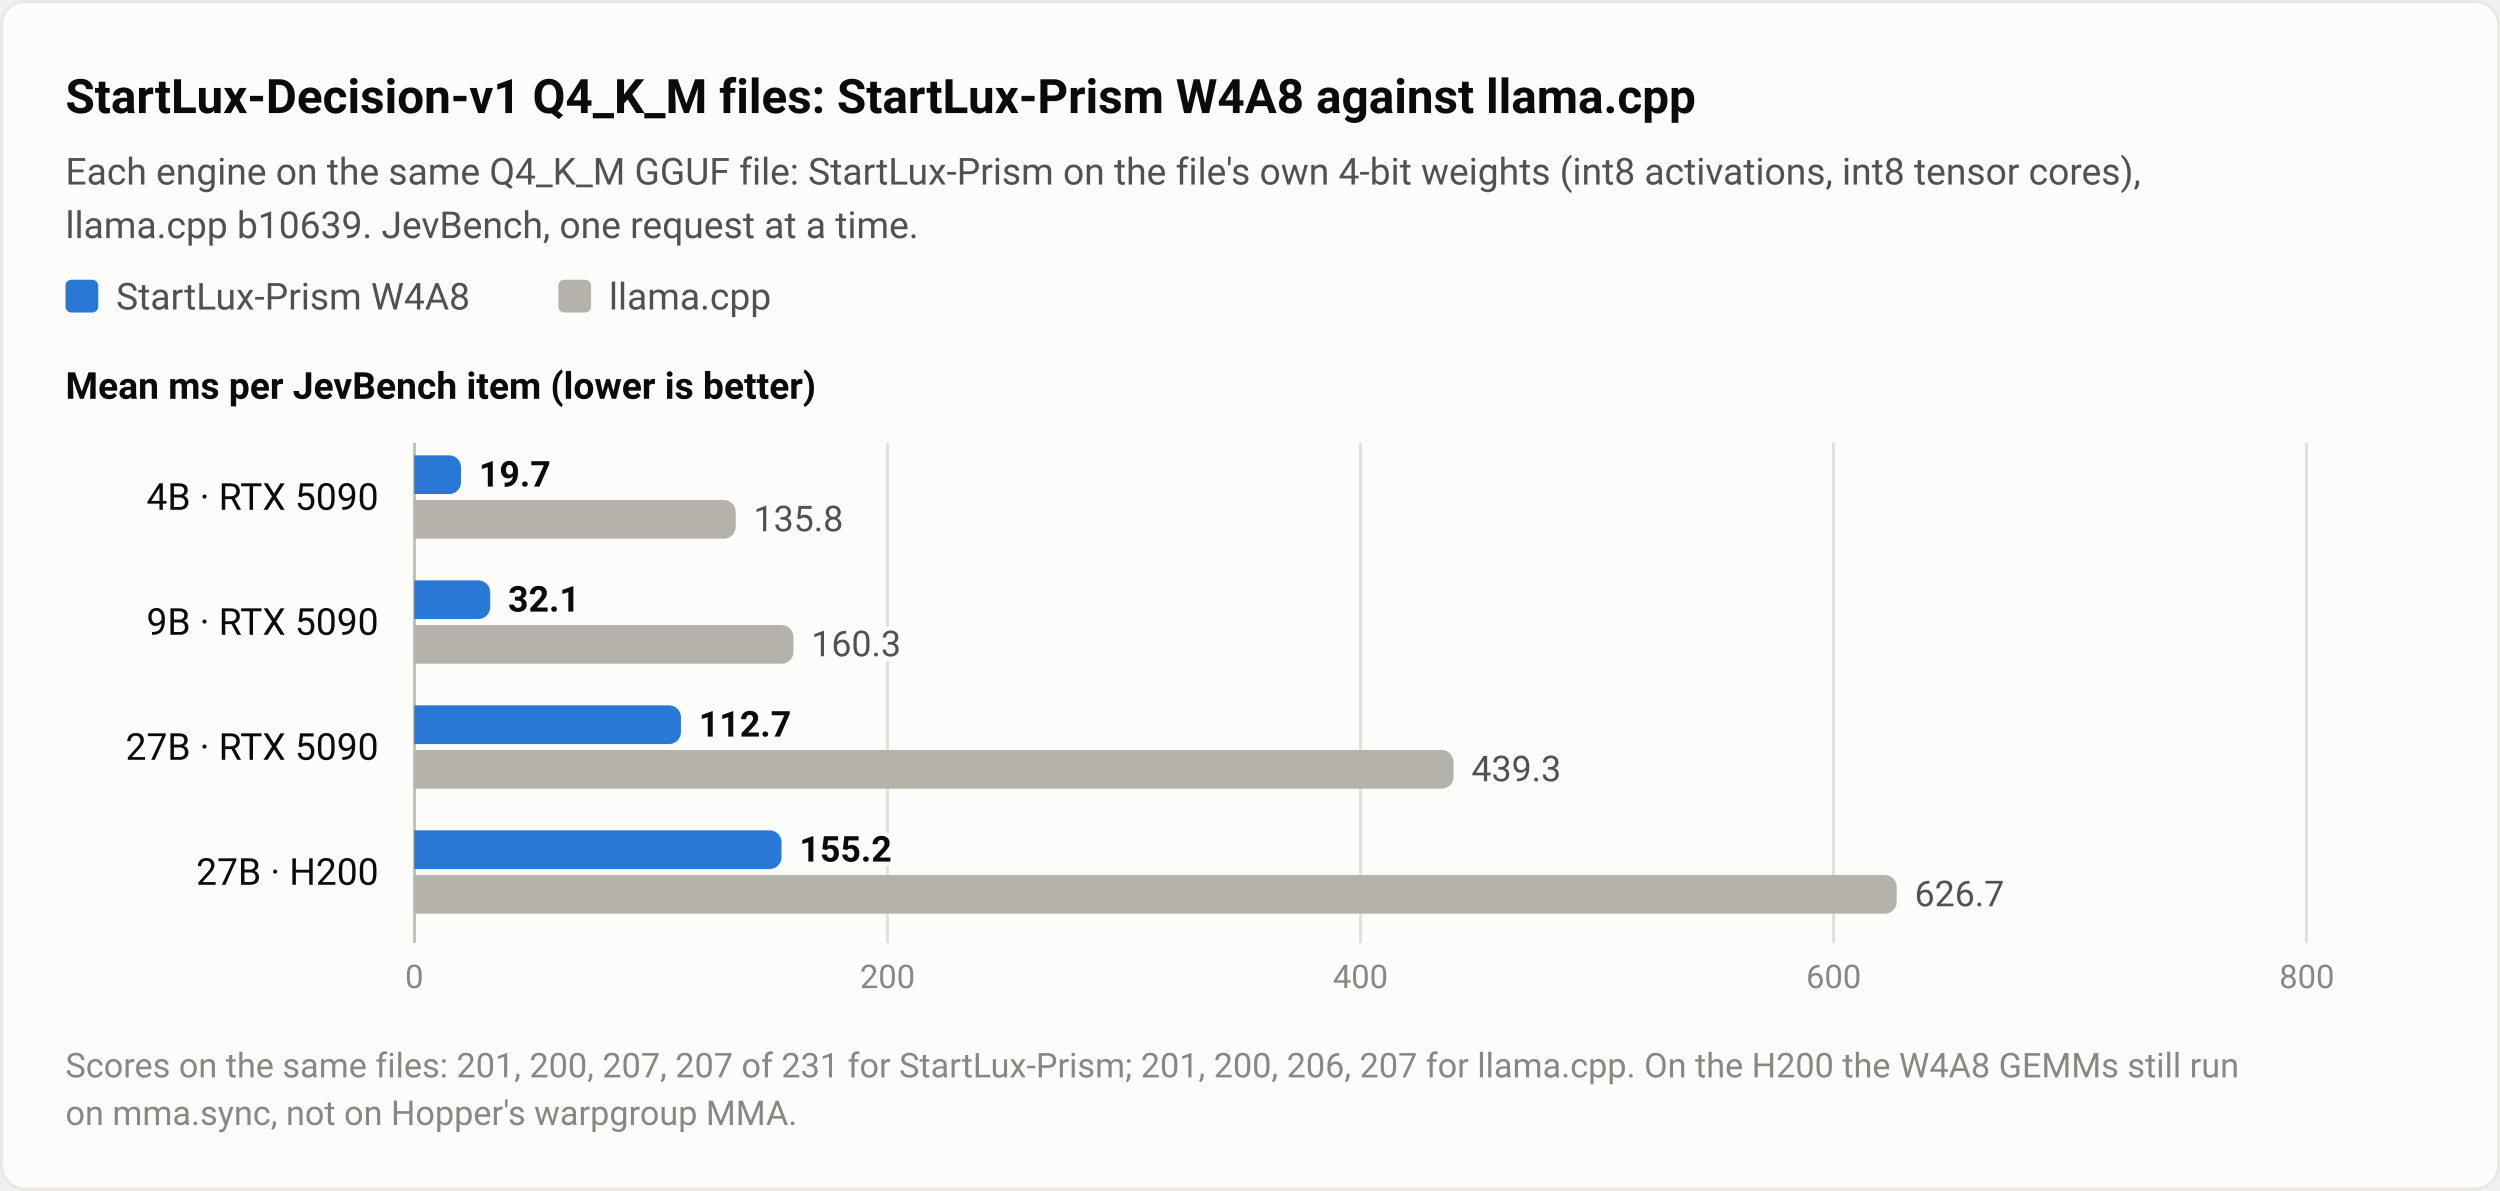
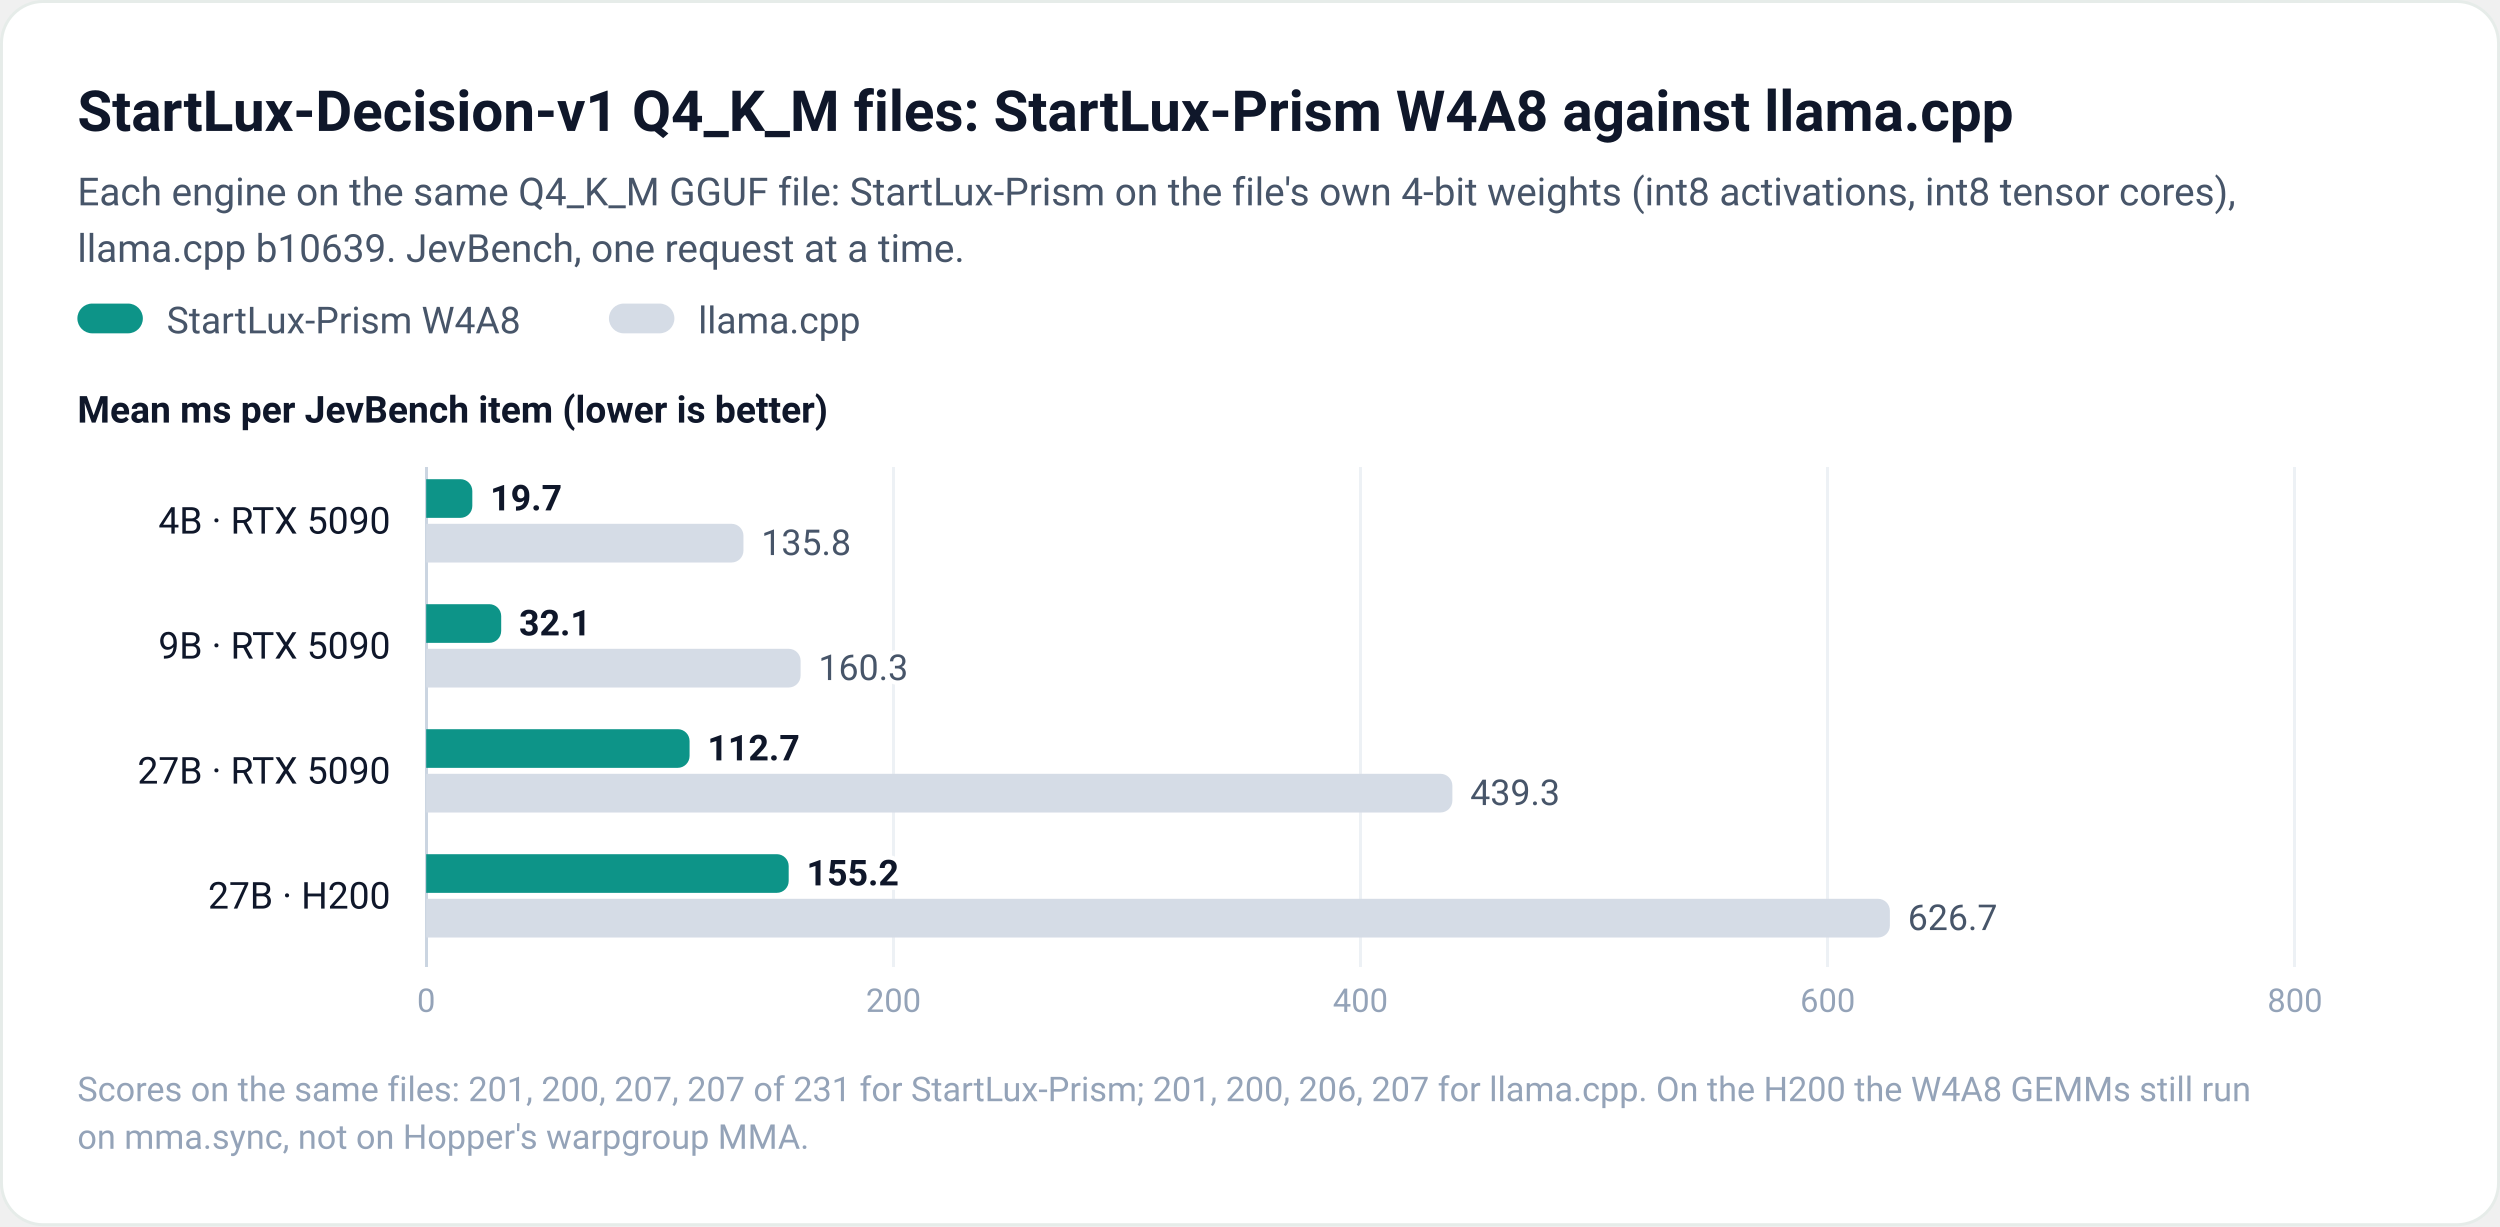
- <svg xmlns="http://www.w3.org/2000/svg" width="840" height="400" viewBox="0 0 840 400" role="img" aria-labelledby="title desc" font-family="system-ui, -apple-system, 'Segoe UI', Roboto, 'Helvetica Neue', Arial, sans-serif">
-   <rect x="0.5" y="0.5" width="839" height="399" rx="8" fill="#fcfcfb" stroke="#e9e8e2" />
-   <text x="22.0" y="38.0" font-size="16" fill="#0b0b0b" text-anchor="start" font-weight="600">StartLux-Decision-v1 Q4_K_M files: StartLux-Prism W4A8 against llama.cpp</text>
-   <text x="22.0" y="62.0" font-size="12.5" fill="#52514e" text-anchor="start" font-weight="400">Each engine on the same Q4_K_M GGUF file: StartLux-Prism on the file's own 4-bit weights (int8 activations, int8 tensor cores),</text>
-   <text x="22.0" y="80.0" font-size="12.5" fill="#52514e" text-anchor="start" font-weight="400">llama.cpp b10639. JevBench, one request at a time.</text>
-   <rect x="22.0" y="94.0" width="11" height="11" rx="2" fill="#2a78d6" />
-   <text x="39.0" y="104.0" font-size="12.5" fill="#52514e" text-anchor="start" font-weight="400">StartLux-Prism W4A8</text>
-   <rect x="187.6" y="94.0" width="11" height="11" rx="2" fill="#b4b2aa" />
-   <text x="204.6" y="104.0" font-size="12.5" fill="#52514e" text-anchor="start" font-weight="400">llama.cpp</text>
-   <text x="22.0" y="134.0" font-size="12.5" fill="#0b0b0b" text-anchor="start" font-weight="600">Mean ms per JevBench item (lower is better)</text>
-   <text x="139.2" y="332.0" font-size="11" fill="#898781" text-anchor="middle" font-weight="400" style="font-variant-numeric: tabular-nums">0</text>
-   <line x1="298.2" y1="149.0" x2="298.2" y2="317.0" stroke="#e1e0d9" stroke-width="1" shape-rendering="crispEdges" />
-   <text x="298.2" y="332.0" font-size="11" fill="#898781" text-anchor="middle" font-weight="400" style="font-variant-numeric: tabular-nums">200</text>
-   <line x1="457.1" y1="149.0" x2="457.1" y2="317.0" stroke="#e1e0d9" stroke-width="1" shape-rendering="crispEdges" />
-   <text x="457.1" y="332.0" font-size="11" fill="#898781" text-anchor="middle" font-weight="400" style="font-variant-numeric: tabular-nums">400</text>
-   <line x1="616.1" y1="149.0" x2="616.1" y2="317.0" stroke="#e1e0d9" stroke-width="1" shape-rendering="crispEdges" />
-   <text x="616.1" y="332.0" font-size="11" fill="#898781" text-anchor="middle" font-weight="400" style="font-variant-numeric: tabular-nums">600</text>
-   <line x1="775.1" y1="149.0" x2="775.1" y2="317.0" stroke="#e1e0d9" stroke-width="1" shape-rendering="crispEdges" />
-   <text x="775.1" y="332.0" font-size="11" fill="#898781" text-anchor="middle" font-weight="400" style="font-variant-numeric: tabular-nums">800</text>
-   <line x1="139.2" y1="149.0" x2="139.2" y2="317.0" stroke="#c3c2b7" stroke-width="1" shape-rendering="crispEdges" />
-   <text x="127.2" y="171.3" font-size="12.5" fill="#0b0b0b" text-anchor="end" font-weight="400">4B · RTX 5090</text>
-   <path d="M139.2,153.0 H150.9 A4.0,4.0 0 0 1 154.9,157.0 V162.0 A4.0,4.0 0 0 1 150.9,166.0 H139.2 Z" fill="#2a78d6" />
-   <text x="160.9" y="163.5" font-size="12" fill="#0b0b0b" text-anchor="start" font-weight="600" style="font-variant-numeric: tabular-nums" stroke="#fcfcfb" stroke-width="3" stroke-linejoin="round" paint-order="stroke">19.7</text>
-   <path d="M139.2,168.0 H243.2 A4.0,4.0 0 0 1 247.2,172.0 V177.0 A4.0,4.0 0 0 1 243.2,181.0 H139.2 Z" fill="#b4b2aa" />
-   <text x="253.2" y="178.5" font-size="12" fill="#52514e" text-anchor="start" font-weight="400" style="font-variant-numeric: tabular-nums" stroke="#fcfcfb" stroke-width="3" stroke-linejoin="round" paint-order="stroke">135.8</text>
-   <text x="127.2" y="213.3" font-size="12.5" fill="#0b0b0b" text-anchor="end" font-weight="400">9B · RTX 5090</text>
-   <path d="M139.2,195.0 H160.7 A4.0,4.0 0 0 1 164.7,199.0 V204.0 A4.0,4.0 0 0 1 160.7,208.0 H139.2 Z" fill="#2a78d6" />
-   <text x="170.7" y="205.5" font-size="12" fill="#0b0b0b" text-anchor="start" font-weight="600" style="font-variant-numeric: tabular-nums" stroke="#fcfcfb" stroke-width="3" stroke-linejoin="round" paint-order="stroke">32.1</text>
-   <path d="M139.2,210.0 H262.6 A4.0,4.0 0 0 1 266.6,214.0 V219.0 A4.0,4.0 0 0 1 262.6,223.0 H139.2 Z" fill="#b4b2aa" />
-   <text x="272.6" y="220.5" font-size="12" fill="#52514e" text-anchor="start" font-weight="400" style="font-variant-numeric: tabular-nums" stroke="#fcfcfb" stroke-width="3" stroke-linejoin="round" paint-order="stroke">160.3</text>
-   <text x="127.2" y="255.3" font-size="12.5" fill="#0b0b0b" text-anchor="end" font-weight="400">27B · RTX 5090</text>
-   <path d="M139.2,237.0 H224.8 A4.0,4.0 0 0 1 228.8,241.0 V246.0 A4.0,4.0 0 0 1 224.8,250.0 H139.2 Z" fill="#2a78d6" />
-   <text x="234.8" y="247.5" font-size="12" fill="#0b0b0b" text-anchor="start" font-weight="600" style="font-variant-numeric: tabular-nums" stroke="#fcfcfb" stroke-width="3" stroke-linejoin="round" paint-order="stroke">112.7</text>
-   <path d="M139.2,252.0 H484.4 A4.0,4.0 0 0 1 488.4,256.0 V261.0 A4.0,4.0 0 0 1 484.4,265.0 H139.2 Z" fill="#b4b2aa" />
-   <text x="494.4" y="262.5" font-size="12" fill="#52514e" text-anchor="start" font-weight="400" style="font-variant-numeric: tabular-nums" stroke="#fcfcfb" stroke-width="3" stroke-linejoin="round" paint-order="stroke">439.3</text>
-   <text x="127.2" y="297.3" font-size="12.5" fill="#0b0b0b" text-anchor="end" font-weight="400">27B · H200</text>
-   <path d="M139.2,279.0 H258.6 A4.0,4.0 0 0 1 262.6,283.0 V288.0 A4.0,4.0 0 0 1 258.6,292.0 H139.2 Z" fill="#2a78d6" />
-   <text x="268.6" y="289.5" font-size="12" fill="#0b0b0b" text-anchor="start" font-weight="600" style="font-variant-numeric: tabular-nums" stroke="#fcfcfb" stroke-width="3" stroke-linejoin="round" paint-order="stroke">155.2</text>
-   <path d="M139.2,294.0 H633.3 A4.0,4.0 0 0 1 637.3,298.0 V303.0 A4.0,4.0 0 0 1 633.3,307.0 H139.2 Z" fill="#b4b2aa" />
-   <text x="643.3" y="304.5" font-size="12" fill="#52514e" text-anchor="start" font-weight="400" style="font-variant-numeric: tabular-nums" stroke="#fcfcfb" stroke-width="3" stroke-linejoin="round" paint-order="stroke">626.7</text>
-   <text x="22.0" y="362.0" font-size="11.5" fill="#898781" text-anchor="start" font-weight="400">Scores on the same files: 201, 200, 207, 207 of 231 for StartLux-Prism; 201, 200, 206, 207 for llama.cpp. On the H200 the W4A8 GEMMs still run</text>
-   <text x="22.0" y="378.0" font-size="11.5" fill="#898781" text-anchor="start" font-weight="400">on mma.sync, not on Hopper's warpgroup MMA.</text>
+ <svg xmlns="http://www.w3.org/2000/svg" width="840" height="412" viewBox="0 0 840 412" role="img" aria-labelledby="title desc" font-family="system-ui, -apple-system, 'Segoe UI', Roboto, 'Helvetica Neue', Arial, sans-serif">
+   <rect x="0.5" y="0.5" width="839" height="411" rx="14" fill="#ffffff" stroke="#e6ece9" />
+   <text x="26.0" y="44.0" font-size="19" fill="#0f172a" text-anchor="start" font-weight="700">StartLux-Decision-v1 Q4_K_M files: StartLux-Prism W4A8 against llama.cpp</text>
+   <text x="26.0" y="69.0" font-size="13" fill="#475569" text-anchor="start" font-weight="400">Each engine on the same Q4_K_M GGUF file: StartLux-Prism on the file's own 4-bit weights (int8 activations, int8 tensor cores),</text>
+   <text x="26.0" y="88.0" font-size="13" fill="#475569" text-anchor="start" font-weight="400">llama.cpp b10639. JevBench, one request at a time.</text>
+   <rect x="26.0" y="102.0" width="22" height="10" rx="5" fill="#0d9488" />
+   <text x="56.0" y="112.0" font-size="12.5" fill="#475569" text-anchor="start" font-weight="400">StartLux-Prism W4A8</text>
+   <rect x="204.6" y="102.0" width="22" height="10" rx="5" fill="#d5dce6" />
+   <text x="234.6" y="112.0" font-size="12.5" fill="#475569" text-anchor="start" font-weight="400">llama.cpp</text>
+   <text x="26.0" y="142.0" font-size="12.5" fill="#0f172a" text-anchor="start" font-weight="600">Mean ms per JevBench item (lower is better)</text>
+   <text x="143.2" y="340.0" font-size="11" fill="#94a3b8" text-anchor="middle" font-weight="400" style="font-variant-numeric: tabular-nums">0</text>
+   <line x1="300.2" y1="157.0" x2="300.2" y2="325.0" stroke="#edf1f5" stroke-width="1" shape-rendering="crispEdges" />
+   <text x="300.2" y="340.0" font-size="11" fill="#94a3b8" text-anchor="middle" font-weight="400" style="font-variant-numeric: tabular-nums">200</text>
+   <line x1="457.1" y1="157.0" x2="457.1" y2="325.0" stroke="#edf1f5" stroke-width="1" shape-rendering="crispEdges" />
+   <text x="457.1" y="340.0" font-size="11" fill="#94a3b8" text-anchor="middle" font-weight="400" style="font-variant-numeric: tabular-nums">400</text>
+   <line x1="614.1" y1="157.0" x2="614.1" y2="325.0" stroke="#edf1f5" stroke-width="1" shape-rendering="crispEdges" />
+   <text x="614.1" y="340.0" font-size="11" fill="#94a3b8" text-anchor="middle" font-weight="400" style="font-variant-numeric: tabular-nums">600</text>
+   <line x1="771.1" y1="157.0" x2="771.1" y2="325.0" stroke="#edf1f5" stroke-width="1" shape-rendering="crispEdges" />
+   <text x="771.1" y="340.0" font-size="11" fill="#94a3b8" text-anchor="middle" font-weight="400" style="font-variant-numeric: tabular-nums">800</text>
+   <line x1="143.2" y1="157.0" x2="143.2" y2="325.0" stroke="#cbd5e1" stroke-width="1" shape-rendering="crispEdges" />
+   <text x="131.2" y="179.3" font-size="12.5" fill="#0f172a" text-anchor="end" font-weight="400">4B · RTX 5090</text>
+   <path d="M143.2,161.0 H154.7 A4.0,4.0 0 0 1 158.7,165.0 V170.0 A4.0,4.0 0 0 1 154.7,174.0 H143.2 Z" fill="#0d9488" />
+   <text x="164.7" y="171.5" font-size="12" fill="#0f172a" text-anchor="start" font-weight="600" style="font-variant-numeric: tabular-nums" stroke="#ffffff" stroke-width="3" stroke-linejoin="round" paint-order="stroke">19.7</text>
+   <path d="M143.2,176.0 H245.8 A4.0,4.0 0 0 1 249.8,180.0 V185.0 A4.0,4.0 0 0 1 245.8,189.0 H143.2 Z" fill="#d5dce6" />
+   <text x="255.8" y="186.5" font-size="12" fill="#475569" text-anchor="start" font-weight="400" style="font-variant-numeric: tabular-nums" stroke="#ffffff" stroke-width="3" stroke-linejoin="round" paint-order="stroke">135.8</text>
+   <text x="131.2" y="221.3" font-size="12.5" fill="#0f172a" text-anchor="end" font-weight="400">9B · RTX 5090</text>
+   <path d="M143.2,203.0 H164.4 A4.0,4.0 0 0 1 168.4,207.0 V212.0 A4.0,4.0 0 0 1 164.4,216.0 H143.2 Z" fill="#0d9488" />
+   <text x="174.4" y="213.5" font-size="12" fill="#0f172a" text-anchor="start" font-weight="600" style="font-variant-numeric: tabular-nums" stroke="#ffffff" stroke-width="3" stroke-linejoin="round" paint-order="stroke">32.1</text>
+   <path d="M143.2,218.0 H265.0 A4.0,4.0 0 0 1 269.0,222.0 V227.0 A4.0,4.0 0 0 1 265.0,231.0 H143.2 Z" fill="#d5dce6" />
+   <text x="275.0" y="228.5" font-size="12" fill="#475569" text-anchor="start" font-weight="400" style="font-variant-numeric: tabular-nums" stroke="#ffffff" stroke-width="3" stroke-linejoin="round" paint-order="stroke">160.3</text>
+   <text x="131.2" y="263.3" font-size="12.5" fill="#0f172a" text-anchor="end" font-weight="400">27B · RTX 5090</text>
+   <path d="M143.2,245.0 H227.7 A4.0,4.0 0 0 1 231.7,249.0 V254.0 A4.0,4.0 0 0 1 227.7,258.0 H143.2 Z" fill="#0d9488" />
+   <text x="237.7" y="255.5" font-size="12" fill="#0f172a" text-anchor="start" font-weight="600" style="font-variant-numeric: tabular-nums" stroke="#ffffff" stroke-width="3" stroke-linejoin="round" paint-order="stroke">112.7</text>
+   <path d="M143.2,260.0 H484.0 A4.0,4.0 0 0 1 488.0,264.0 V269.0 A4.0,4.0 0 0 1 484.0,273.0 H143.2 Z" fill="#d5dce6" />
+   <text x="494.0" y="270.5" font-size="12" fill="#475569" text-anchor="start" font-weight="400" style="font-variant-numeric: tabular-nums" stroke="#ffffff" stroke-width="3" stroke-linejoin="round" paint-order="stroke">439.3</text>
+   <text x="131.2" y="305.3" font-size="12.5" fill="#0f172a" text-anchor="end" font-weight="400">27B · H200</text>
+   <path d="M143.2,287.0 H261.0 A4.0,4.0 0 0 1 265.0,291.0 V296.0 A4.0,4.0 0 0 1 261.0,300.0 H143.2 Z" fill="#0d9488" />
+   <text x="271.0" y="297.5" font-size="12" fill="#0f172a" text-anchor="start" font-weight="600" style="font-variant-numeric: tabular-nums" stroke="#ffffff" stroke-width="3" stroke-linejoin="round" paint-order="stroke">155.2</text>
+   <path d="M143.2,302.0 H631.0 A4.0,4.0 0 0 1 635.0,306.0 V311.0 A4.0,4.0 0 0 1 631.0,315.0 H143.2 Z" fill="#d5dce6" />
+   <text x="641.0" y="312.5" font-size="12" fill="#475569" text-anchor="start" font-weight="400" style="font-variant-numeric: tabular-nums" stroke="#ffffff" stroke-width="3" stroke-linejoin="round" paint-order="stroke">626.7</text>
+   <text x="26.0" y="370.0" font-size="11.5" fill="#94a3b8" text-anchor="start" font-weight="400">Scores on the same files: 201, 200, 207, 207 of 231 for StartLux-Prism; 201, 200, 206, 207 for llama.cpp. On the H200 the W4A8 GEMMs still run</text>
+   <text x="26.0" y="386.0" font-size="11.5" fill="#94a3b8" text-anchor="start" font-weight="400">on mma.sync, not on Hopper's warpgroup MMA.</text>
</svg>
